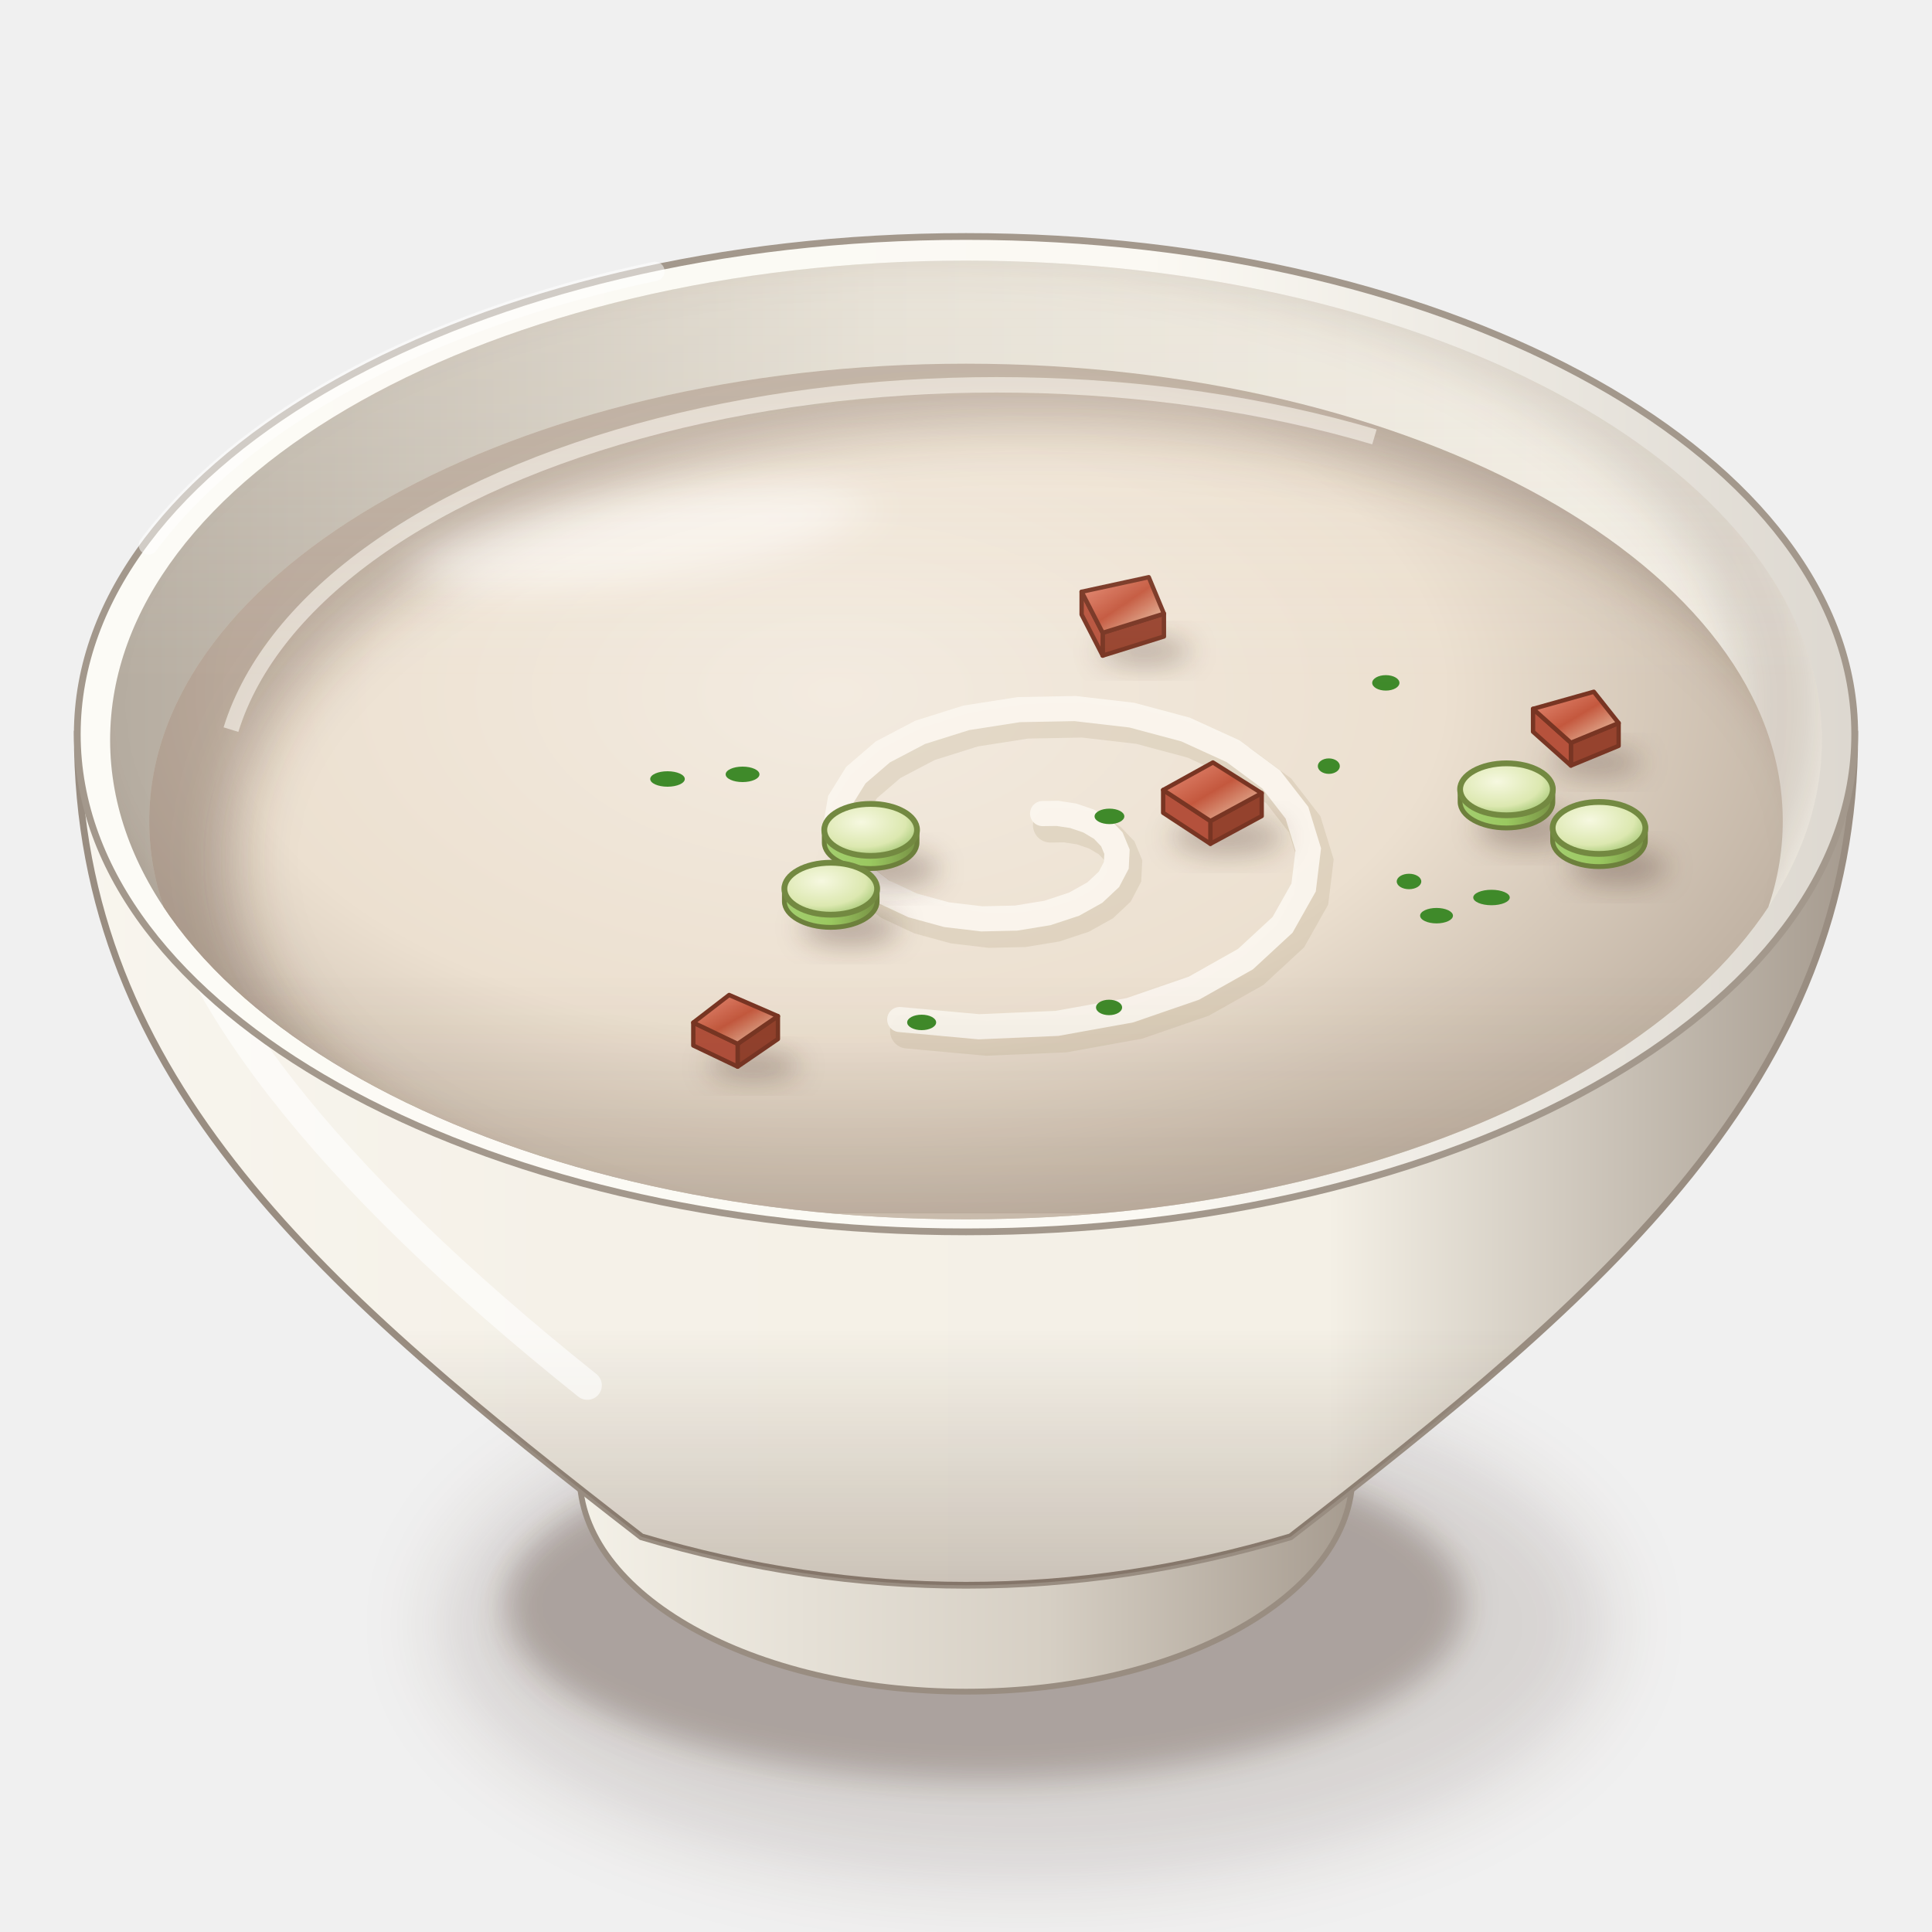
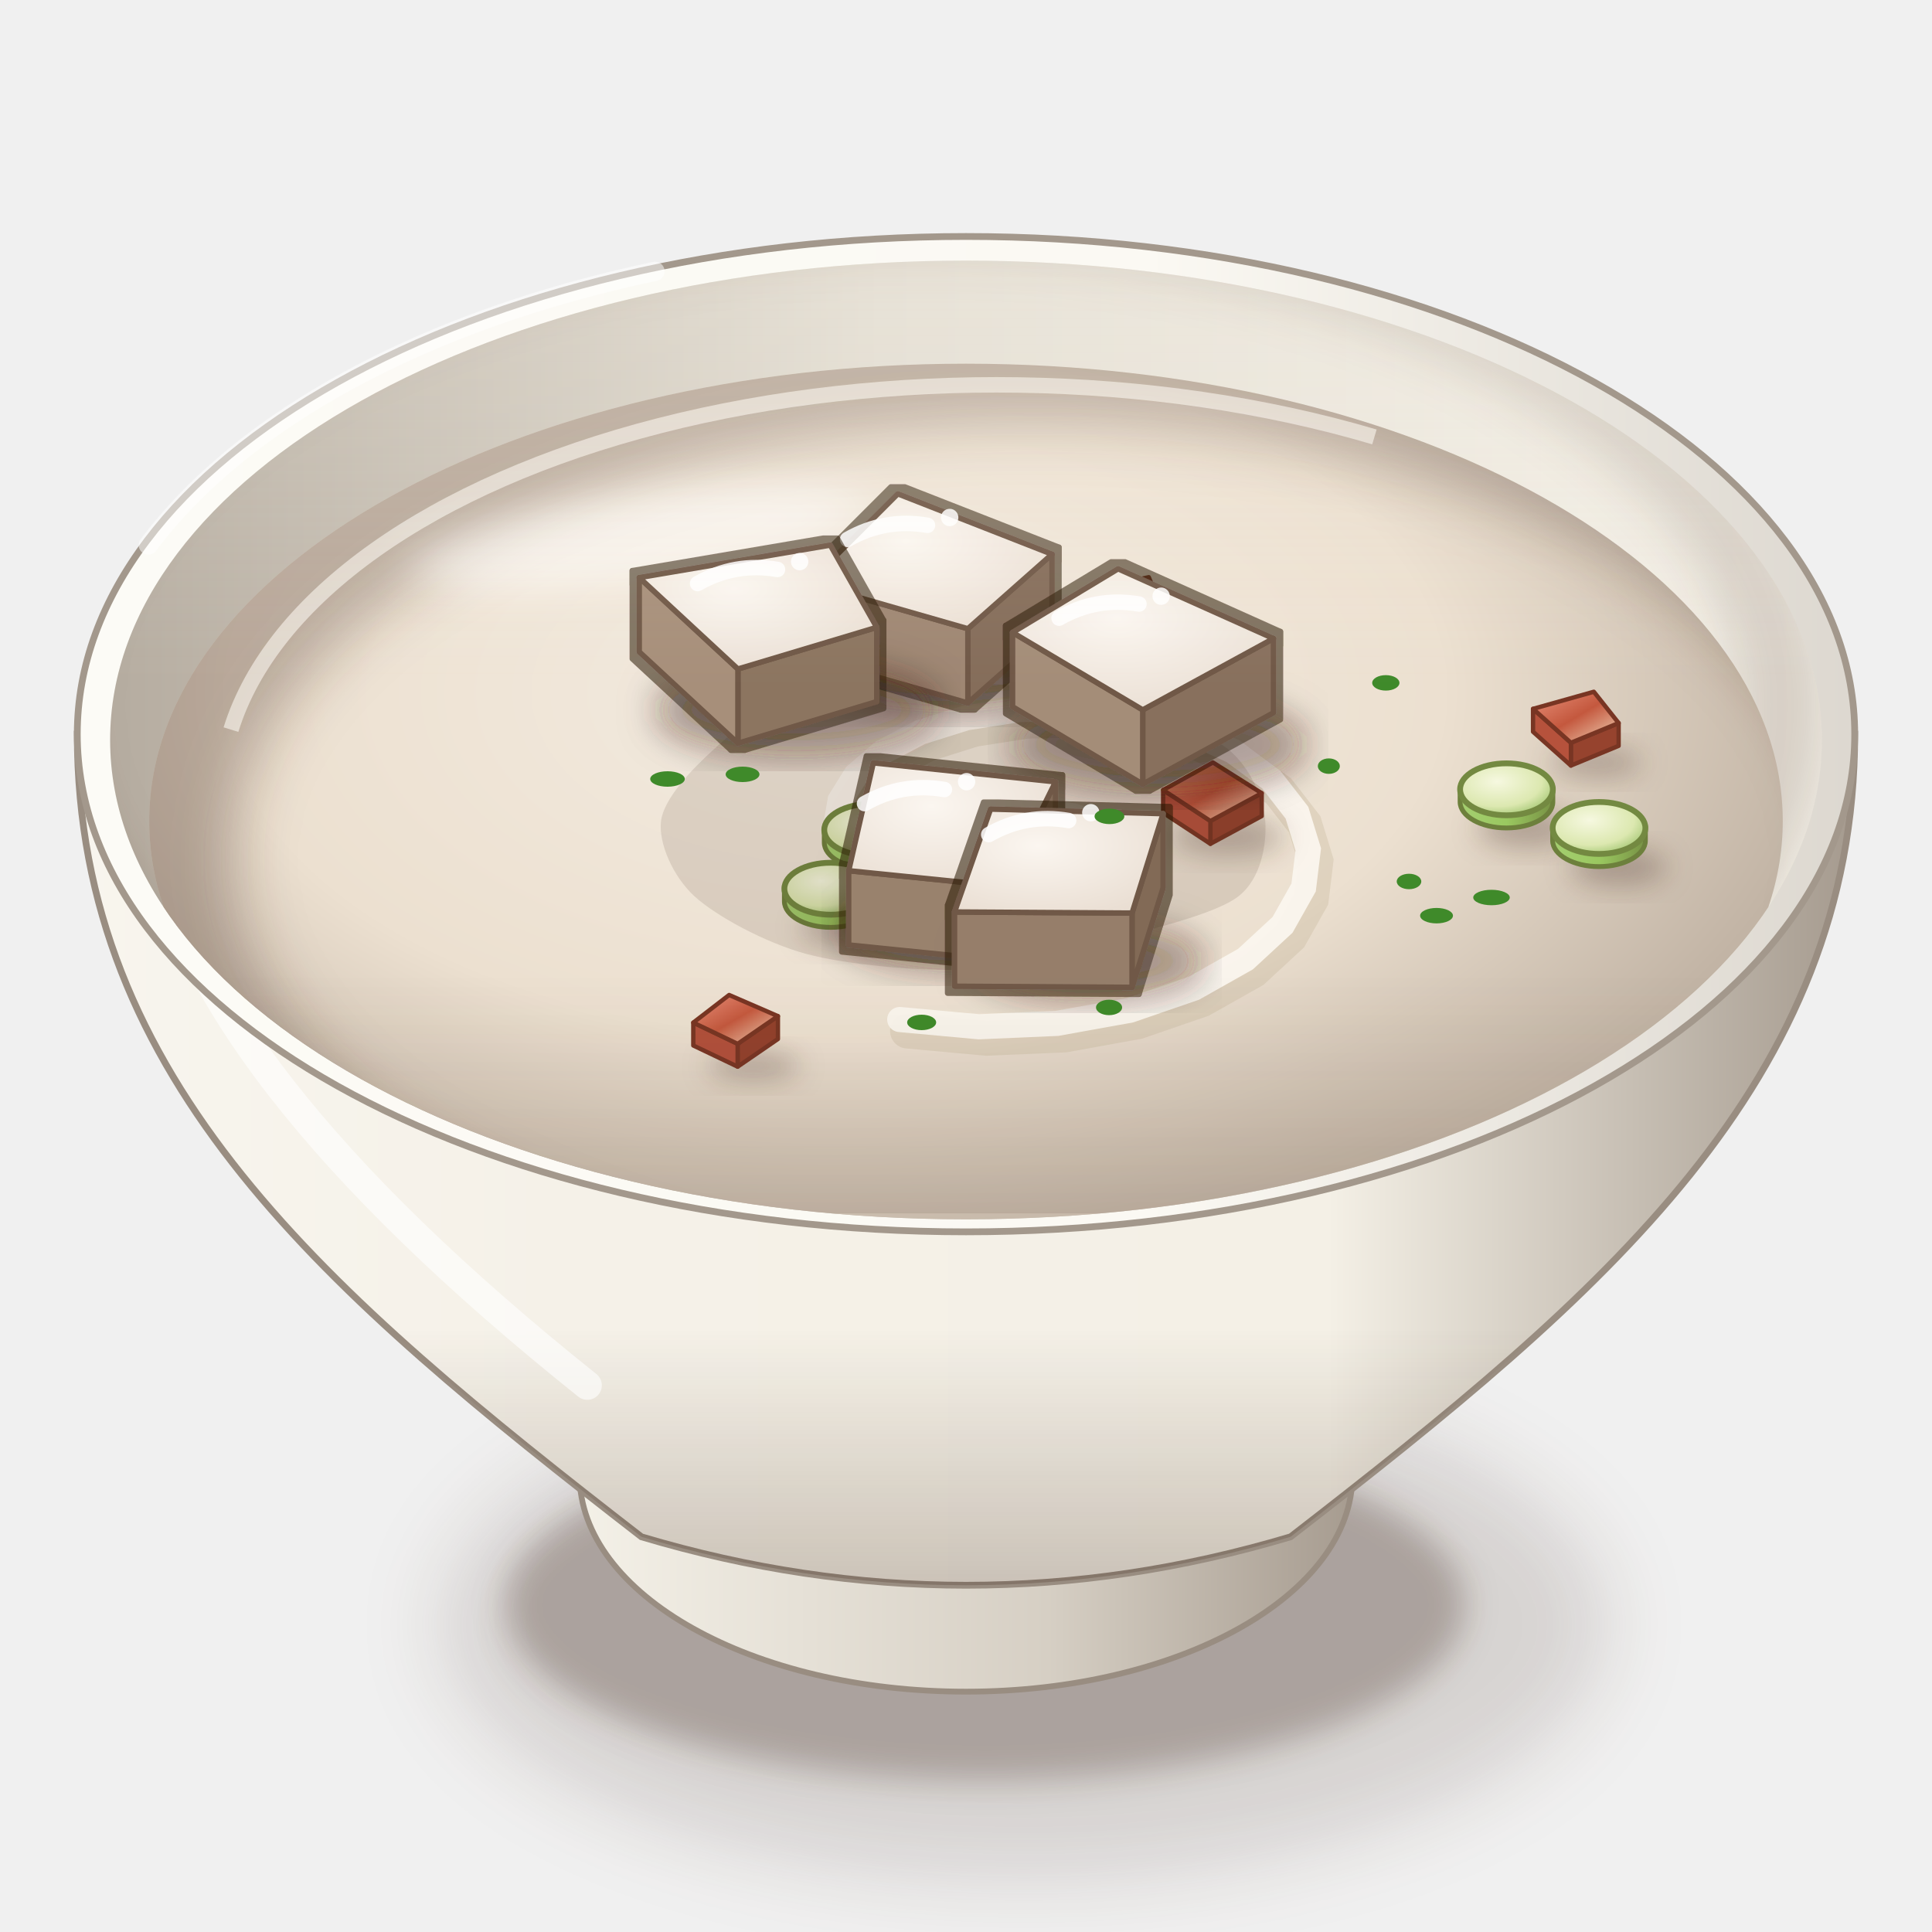
<svg xmlns="http://www.w3.org/2000/svg" viewBox="0 0 200 200" width="400" height="400">
  <defs>
    <filter id="br_caldo_inhame-1" x="-50%" y="-50%" width="200%" height="200%">
      <feGaussianBlur stdDeviation="4" />
    </filter>
    <filter id="br_caldo_inhame-2" x="-50%" y="-50%" width="200%" height="200%">
      <feGaussianBlur stdDeviation="1.6" />
    </filter>
    <linearGradient id="br_caldo_inhame-3" x1="0" y1="0" x2="1" y2="0">
      <stop offset="0" stop-color="#f5f2e9" />
      <stop offset="0.6" stop-color="#d6cfc4" />
      <stop offset="1" stop-color="#a3988c" />
    </linearGradient>
    <linearGradient id="br_caldo_inhame-4" x1="0" y1="0" x2="1" y2="0">
      <stop offset="0" stop-color="#f8f5ee" />
      <stop offset="0.28" stop-color="#f5f1e8" />
      <stop offset="0.7" stop-color="#f4f0e6" />
      <stop offset="1" stop-color="#a3988c" />
    </linearGradient>
    <linearGradient id="br_caldo_inhame-5" x1="0" y1="0" x2="0" y2="1">
      <stop offset="0" stop-color="#3a2212" stop-opacity="0" />
      <stop offset="0.7" stop-color="#3a2212" stop-opacity="0" />
      <stop offset="1" stop-color="#3a2212" stop-opacity="0.22" />
    </linearGradient>
    <linearGradient id="br_caldo_inhame-6" x1="0" y1="0" x2="1" y2="0">
      <stop offset="0" stop-color="#fcfbf6" />
      <stop offset="0.6" stop-color="#fbf9f3" />
      <stop offset="1" stop-color="#dcd7cf" />
    </linearGradient>
    <linearGradient id="br_caldo_inhame-7" x1="0" y1="0" x2="1" y2="0">
      <stop offset="0" stop-color="#b6ada1" />
      <stop offset="0.45" stop-color="#e2ddd2" />
      <stop offset="1" stop-color="#f4f0e7" />
    </linearGradient>
    <clipPath id="br_caldo_inhame-8">
      <path d="M11.4,76.6A88.6,49.62 0 1 0 188.6,76.6A88.6,49.62 0 1 0 11.4,76.6Z" />
    </clipPath>
    <filter id="br_caldo_inhame-9" x="-50%" y="-50%" width="200%" height="200%">
      <feGaussianBlur stdDeviation="2.5" />
    </filter>
    <clipPath id="br_caldo_inhame-10">
      <path d="M11.4,76.6 A88.6,49.62 0 0 0 188.6,76.6 L200,76.6 L200,0 L0,0 L0,76.6Z" />
    </clipPath>
    <radialGradient id="br_caldo_inhame-11" cx="0.42" cy="0.36" r="0.62">
      <stop offset="0" stop-color="#f3ebe0" />
      <stop offset="0.6" stop-color="#ece0d0" />
      <stop offset="1" stop-color="#c1b3a4" />
    </radialGradient>
    <clipPath id="br_caldo_inhame-12">
      <path d="M15.45,85A84.55,47.35 0 1 0 184.55,85A84.55,47.35 0 1 0 15.45,85Z" />
    </clipPath>
    <filter id="br_caldo_inhame-13" x="-50%" y="-50%" width="200%" height="200%">
      <feGaussianBlur stdDeviation="3" />
    </filter>
    <filter id="br_caldo_inhame-14" x="-50%" y="-50%" width="200%" height="200%">
      <feGaussianBlur stdDeviation="2.2" />
    </filter>
    <linearGradient id="br_caldo_inhame-15" x1="0" y1="0" x2="1" y2="1">
      <stop offset="0" stop-color="#e8907a" />
      <stop offset="0.5" stop-color="#c4583e" />
      <stop offset="1" stop-color="#f0d4b8" />
    </linearGradient>
    <filter id="br_caldo_inhame-16" x="-50%" y="-50%" width="200%" height="200%">
      <feGaussianBlur stdDeviation="1.4" />
    </filter>
    <radialGradient id="br_caldo_inhame-17" cx="0.4" cy="0.35" r="0.8">
      <stop offset="0" stop-color="#f6f8e0" />
      <stop offset="0.6" stop-color="#dce8b0" />
      <stop offset="1" stop-color="#8ab858" />
    </radialGradient>
    <linearGradient id="br_caldo_inhame-18" x1="0" y1="0" x2="1" y2="0">
      <stop offset="0" stop-color="#a4ce70" />
      <stop offset="0.5" stop-color="#9ac860" />
      <stop offset="1" stop-color="#789245" />
    </linearGradient>
-     <linearGradient id="br_caldo_inhame-19" x1="0" y1="0" x2="0" y2="1">
+     <radialGradient id="br_caldo_inhame-19" cx="0.4" cy="0.35" r="0.8">
+       <stop offset="0" stop-color="#fbf6f0" />
+       <stop offset="1" stop-color="#e8dcd0" />
+     </radialGradient>
+     <filter id="br_caldo_inhame-20" x="-8%" y="-8%" width="116%" height="116%">
+       <feMorphology in="SourceAlpha" operator="dilate" radius="0.7" result="d" />
+       <feFlood flood-color="#2a1206" flood-opacity="0.55" />
+       <feComposite in2="d" operator="in" result="o" />
+       <feMerge>
+         <feMergeNode in="o" />
+         <feMergeNode in="SourceGraphic" />
+       </feMerge>
+     </filter>
+     <linearGradient id="br_caldo_inhame-21" x1="0" y1="0" x2="0" y2="1">
      <stop offset="0" stop-color="#fff8ec" stop-opacity="0.2" />
      <stop offset="0.45" stop-color="#fff8ec" stop-opacity="0" />
      <stop offset="0.75" stop-color="#3a2212" stop-opacity="0" />
      <stop offset="1" stop-color="#3a2212" stop-opacity="0.1" />
    </linearGradient>
  </defs>
  <ellipse cx="106" cy="168.16" rx="60.48" ry="26.61" fill="#3a2212" opacity="0.14" filter="url(#br_caldo_inhame-1)" />
  <ellipse cx="102" cy="166.16" rx="49.68" ry="18.14" fill="#3a2212" opacity="0.28" filter="url(#br_caldo_inhame-2)" />
  <path d="M58,146.72 L60,152.72 A40,22.4 0 0 0 140,152.72 L142,146.72Z" fill="url(#br_caldo_inhame-3)" stroke="#998d81" stroke-width=".6" />
  <path d="M8,76 C8,111.96 34,134 66.4,159.09 Q100,169.12 133.6,159.09 C166,134 192,111.96 192,76Z" fill="url(#br_caldo_inhame-4)" stroke="#998d81" stroke-width=".7" />
  <path d="M8,76 C8,111.96 34,134 66.4,159.09 Q100,169.12 133.6,159.09 C166,134 192,111.96 192,76Z" fill="url(#br_caldo_inhame-5)" />
  <path d="M16,86 Q20,110.8 60.8,143.41" stroke="#fff" stroke-width="3" fill="none" stroke-linecap="round" opacity="0.6" />
  <path d="M8,76A92,51.52 0 1 0 192,76A92,51.52 0 1 0 8,76Z" fill="url(#br_caldo_inhame-6)" stroke="#a3988c" stroke-width=".7" />
  <path d="M11.4,76.6A88.6,49.62 0 1 0 188.6,76.6A88.6,49.62 0 1 0 11.4,76.6Z" fill="url(#br_caldo_inhame-7)" />
  <g clip-path="url(#br_caldo_inhame-8)">
    <path d="M3.4,73A90.6,51.62 0 1 0 184.6,73A90.6,51.62 0 1 0 3.4,73Z" fill="none" stroke="#3a2212" stroke-width="9" opacity=".16" filter="url(#br_caldo_inhame-9)" />
  </g>
  <g clip-path="url(#br_caldo_inhame-8)">
    <path d="M15.45,85A84.55,47.35 0 1 0 184.55,85A84.55,47.35 0 1 0 15.45,85Z" fill="url(#br_caldo_inhame-11)" />
    <g clip-path="url(#br_caldo_inhame-12)">
      <path fill-rule="evenodd" d="M0,0 H200 V200 H0Z M24.14,89A82.86,45.45 0 1 0 189.86,89A82.86,45.45 0 1 0 24.14,89Z" fill="#3a2212" opacity="0.3" filter="url(#br_caldo_inhame-13)" />
      <path d="M23.91,75.53 A80.32,42.61 0 0 1 142.28,45.23" stroke="#f6f1ea" stroke-width="1.6" fill="none" opacity=".65" />
    </g>
  </g>
  <path d="M107.93,84.22L109.47,84.2L111.1,84.45L112.69,84.99L114.07,85.81L115.1,86.89L115.63,88.17L115.56,89.58L114.8,91.03L113.34,92.4L111.19,93.6L108.43,94.51L105.19,95.04L101.64,95.12L98,94.69L94.49,93.73L91.37,92.27L88.86,90.35L87.19,88.06L86.51,85.52L86.97,82.86L88.6,80.24L91.39,77.84L95.26,75.81L100.03,74.31L105.47,73.46L111.29,73.35L117.16,74.03L122.73,75.52L127.65,77.77L131.59,80.69L134.26,84.13L135.43,87.93L134.95,91.87L132.77,95.74L128.93,99.29L123.59,102.3L116.97,104.58L109.42,105.94L101.33,106.29L93.14,105.54" stroke="#b8a888" stroke-width="3.6" fill="none" stroke-linecap="round" opacity=".25" transform="translate(.8 1.2)" />
  <path d="M107.93,84.22L109.47,84.2L111.1,84.45L112.69,84.99L114.07,85.81L115.1,86.89L115.63,88.17L115.56,89.58L114.8,91.03L113.34,92.4L111.19,93.6L108.43,94.51L105.19,95.04L101.64,95.12L98,94.69L94.49,93.73L91.37,92.27L88.86,90.35L87.19,88.06L86.51,85.52L86.97,82.86L88.6,80.24L91.39,77.84L95.26,75.81L100.03,74.31L105.47,73.46L111.29,73.35L117.16,74.03L122.73,75.52L127.65,77.77L131.59,80.69L134.26,84.13L135.43,87.93L134.95,91.87L132.77,95.74L128.93,99.29L123.59,102.3L116.97,104.58L109.42,105.94L101.33,106.29L93.14,105.54" stroke="#fbf6ee" stroke-width="2.6" fill="none" stroke-linecap="round" opacity="0.95" />
  <g clip-path="url(#br_caldo_inhame-12)">
    <ellipse cx="66.18" cy="55.64" rx="23.67" ry="4.5" fill="#fff" opacity="0.5" transform="rotate(-8 66.18 55.64)" filter="url(#br_caldo_inhame-14)" />
  </g>
  <g clip-path="url(#br_caldo_inhame-8)">
    <ellipse cx="118.51" cy="67.38" rx="4.78" ry="1.53" fill="#3a2212" opacity="0.28" filter="url(#br_caldo_inhame-16)" />
    <path d="M120.49,63.53L114.15,65.51L114.15,67.87L120.49,65.89Z" fill="#98442f" stroke="#783523" stroke-width="0.45" stroke-linejoin="round" />
    <path d="M114.15,65.51L111.97,61.26L111.97,63.62L114.15,67.87Z" fill="#b8543e" stroke="#783523" stroke-width="0.45" stroke-linejoin="round" />
    <path d="M118.92,59.75L120.49,63.53L114.15,65.51L111.97,61.26Z" fill="url(#br_caldo_inhame-15)" stroke="#783523" stroke-width="0.45" stroke-linejoin="round" />
    <ellipse cx="165.25" cy="78.94" rx="4.77" ry="1.53" fill="#3a2212" opacity="0.28" filter="url(#br_caldo_inhame-16)" />
    <path d="M167.56,74.85L162.62,76.89L162.62,79.25L167.56,77.21Z" fill="#96432e" stroke="#783523" stroke-width="0.45" stroke-linejoin="round" />
    <path d="M162.62,76.89L158.7,73.38L158.7,75.75L162.62,79.25Z" fill="#b6523c" stroke="#783523" stroke-width="0.45" stroke-linejoin="round" />
    <path d="M164.99,71.61L167.56,74.85L162.62,76.89L158.7,73.38Z" fill="url(#br_caldo_inhame-15)" stroke="#783523" stroke-width="0.45" stroke-linejoin="round" />
    <ellipse cx="157.95" cy="85.77" rx="5.04" ry="1.88" fill="#3a2212" opacity="0.3" filter="url(#br_caldo_inhame-16)" />
    <path d="M151.15,81.71 L151.15,83.02 A4.8,2.69 0 0 0 160.75,83.02 L160.75,81.71Z" fill="url(#br_caldo_inhame-18)" stroke="#6d803c" stroke-width=".5" />
    <ellipse cx="155.95" cy="81.71" rx="4.8" ry="2.69" fill="url(#br_caldo_inhame-17)" stroke="#738941" stroke-width=".6" />
    <ellipse cx="127.07" cy="86.67" rx="5.83" ry="1.86" fill="#3a2212" opacity="0.28" filter="url(#br_caldo_inhame-16)" />
    <path d="M130.61,82.11L125.3,84.99L125.3,87.35L130.61,84.48Z" fill="#94422d" stroke="#783523" stroke-width="0.45" stroke-linejoin="round" />
    <path d="M125.3,84.99L120.41,81.78L120.41,84.14L125.3,87.35Z" fill="#b4513c" stroke="#783523" stroke-width="0.45" stroke-linejoin="round" />
    <path d="M125.56,78.93L130.61,82.11L125.3,84.99L120.41,81.78Z" fill="url(#br_caldo_inhame-15)" stroke="#783523" stroke-width="0.45" stroke-linejoin="round" />
    <ellipse cx="167.53" cy="89.76" rx="5.04" ry="1.88" fill="#3a2212" opacity="0.3" filter="url(#br_caldo_inhame-16)" />
    <path d="M160.73,85.71 L160.73,87.02 A4.8,2.69 0 0 0 170.33,87.02 L170.33,85.71Z" fill="url(#br_caldo_inhame-18)" stroke="#6d803c" stroke-width=".5" />
    <ellipse cx="165.53" cy="85.71" rx="4.8" ry="2.69" fill="url(#br_caldo_inhame-17)" stroke="#738941" stroke-width=".6" />
    <ellipse cx="92.13" cy="89.97" rx="5.04" ry="1.88" fill="#3a2212" opacity="0.3" filter="url(#br_caldo_inhame-16)" />
    <path d="M85.33,85.91 L85.33,87.22 A4.8,2.69 0 0 0 94.93,87.22 L94.93,85.91Z" fill="url(#br_caldo_inhame-18)" stroke="#6d803c" stroke-width=".5" />
    <ellipse cx="90.13" cy="85.91" rx="4.8" ry="2.69" fill="url(#br_caldo_inhame-17)" stroke="#738941" stroke-width=".6" />
    <ellipse cx="88" cy="96.06" rx="5.04" ry="1.88" fill="#3a2212" opacity="0.3" filter="url(#br_caldo_inhame-16)" />
    <path d="M81.2,92 L81.2,93.31 A4.8,2.69 0 0 0 90.8,93.31 L90.8,92Z" fill="url(#br_caldo_inhame-18)" stroke="#6d803c" stroke-width=".5" />
    <ellipse cx="86" cy="92" rx="4.8" ry="2.69" fill="url(#br_caldo_inhame-17)" stroke="#738941" stroke-width=".6" />
    <ellipse cx="77.99" cy="110.37" rx="4.77" ry="1.53" fill="#3a2212" opacity="0.28" filter="url(#br_caldo_inhame-16)" />
    <path d="M80.53,105.19L76.36,108.06L76.36,110.42L80.53,107.56Z" fill="#92412c" stroke="#783523" stroke-width="0.45" stroke-linejoin="round" />
    <path d="M76.36,108.06L71.77,105.86L71.77,108.23L76.36,110.42Z" fill="#b1503b" stroke="#783523" stroke-width="0.45" stroke-linejoin="round" />
    <path d="M75.48,103L80.53,105.19L76.36,108.06L71.77,105.86Z" fill="url(#br_caldo_inhame-15)" stroke="#783523" stroke-width="0.45" stroke-linejoin="round" />
+     <path d="M130.98,85C131.14,87.3 130.59,90.96 128.17,92.81C125.75,94.66 119.06,96.2 114.84,97.34C110.61,98.47 104.71,100.15 100,100.36C95.3,100.57 87.68,99.88 83.47,98.75C79.25,97.61 74.16,94.85 71.9,92.79C69.65,90.73 68.15,87.26 68.43,85C68.7,82.74 71.47,79.78 73.73,77.72C75.99,75.66 79.56,72.34 83.5,71.28C87.44,70.23 95.25,70.51 100,70.68C104.74,70.85 111.07,71.4 115.13,72.42C119.19,73.44 124.68,75.61 127.06,77.5C129.44,79.39 130.81,82.7 130.98,85Z" fill="#3a2212" opacity=".12" />
+     <g filter="url(#br_caldo_inhame-20)">
+       <g transform="translate(95.48 65.91) scale(1.25) translate(-95.48 -65.91)">
+         <ellipse cx="97.48" cy="68.31" rx="11.28" ry="3.61" fill="#3a2212" opacity="0.28" filter="url(#br_caldo_inhame-16)" />
+         <path d="M106.22,59.08L99.25,65.25L99.25,71.4L106.22,65.23Z" fill="#856d5a" stroke="#6f5846" stroke-width="0.45" stroke-linejoin="round" />
+         <path d="M99.25,65.25L86.06,61.47L86.06,67.62L99.25,71.4Z" fill="#9f8773" stroke="#6f5846" stroke-width="0.45" stroke-linejoin="round" />
+         <path d="M93.45,54.08L106.22,59.08L99.25,65.25L86.06,61.47Z" fill="url(#br_caldo_inhame-19)" stroke="#6f5846" stroke-width="0.45" stroke-linejoin="round" />
+       </g>
+     </g>
+     <g transform="translate(91.88 55.11) rotate(-10)">
+       <path d="M-4.2,0 Q0,-1.51 4.2,0" stroke="#fff" stroke-width="1.6" fill="none" stroke-linecap="round" opacity="0.85" />
+       <circle cx="6.6" cy="-.4" r=".9" fill="#fff" opacity="0.85" />
+     </g>
+     <g filter="url(#br_caldo_inhame-20)">
+       <g transform="translate(79.95 70.48) scale(1.25) translate(-79.95 -70.48)">
+         <ellipse cx="81.95" cy="72.88" rx="11.57" ry="3.7" fill="#3a2212" opacity="0.28" filter="url(#br_caldo_inhame-16)" />
+         <path d="M88.6,66.05L77.1,69.5L77.1,75.65L88.6,72.2Z" fill="#8c7561" stroke="#6f5846" stroke-width="0.45" stroke-linejoin="round" />
+         <path d="M77.1,69.5L68.93,61.93L68.93,68.08L77.1,75.65Z" fill="#a78f7a" stroke="#6f5846" stroke-width="0.45" stroke-linejoin="round" />
+         <path d="M84.75,59.24L88.6,66.05L77.1,69.5L68.93,61.93Z" fill="url(#br_caldo_inhame-19)" stroke="#6f5846" stroke-width="0.45" stroke-linejoin="round" />
+       </g>
+     </g>
+     <g transform="translate(76.35 59.68) rotate(-10)">
+       <path d="M-4.2,0 Q0,-1.51 4.2,0" stroke="#fff" stroke-width="1.6" fill="none" stroke-linecap="round" opacity="0.85" />
+       <circle cx="6.6" cy="-.4" r=".9" fill="#fff" opacity="0.85" />
+     </g>
+     <g filter="url(#br_caldo_inhame-20)">
+       <g transform="translate(117.37 74.06) scale(1.25) translate(-117.37 -74.06)">
+         <ellipse cx="119.37" cy="76.46" rx="12.15" ry="3.89" fill="#3a2212" opacity="0.28" filter="url(#br_caldo_inhame-16)" />
+         <path d="M128.94,67.69L118.11,73.6L118.11,79.75L128.94,73.84Z" fill="#88705d" stroke="#6f5846" stroke-width="0.45" stroke-linejoin="round" />
+         <path d="M118.11,73.6L107.33,67.19L107.33,73.34L118.11,79.75Z" fill="#a48d78" stroke="#6f5846" stroke-width="0.45" stroke-linejoin="round" />
+         <path d="M116.07,61.92L128.94,67.69L118.11,73.6L107.33,67.19Z" fill="url(#br_caldo_inhame-19)" stroke="#6f5846" stroke-width="0.45" stroke-linejoin="round" />
+       </g>
+     </g>
+     <g transform="translate(113.77 63.26) rotate(-10)">
+       <path d="M-4.2,0 Q0,-1.51 4.2,0" stroke="#fff" stroke-width="1.6" fill="none" stroke-linecap="round" opacity="0.85" />
+       <circle cx="6.6" cy="-.4" r=".9" fill="#fff" opacity="0.85" />
+     </g>
+     <g filter="url(#br_caldo_inhame-20)">
+       <g transform="translate(97.23 93.26) scale(1.25) translate(-97.23 -93.26)">
+         <ellipse cx="99.23" cy="95.66" rx="10.12" ry="3.24" fill="#3a2212" opacity="0.28" filter="url(#br_caldo_inhame-16)" />
+         <path d="M106.86,83.4L102.59,92.06L102.59,98.21L106.86,89.55Z" fill="#826b58" stroke="#6f5846" stroke-width="0.45" stroke-linejoin="round" />
+         <path d="M102.59,92.06L89.73,90.76L89.73,96.91L102.59,98.21Z" fill="#99826d" stroke="#6f5846" stroke-width="0.45" stroke-linejoin="round" />
+         <path d="M91.77,81.83L106.86,83.4L102.59,92.06L89.73,90.76Z" fill="url(#br_caldo_inhame-19)" stroke="#6f5846" stroke-width="0.45" stroke-linejoin="round" />
+       </g>
+     </g>
+     <g transform="translate(93.63 82.46) rotate(-10)">
+       <path d="M-4.2,0 Q0,-1.51 4.2,0" stroke="#fff" stroke-width="1.6" fill="none" stroke-linecap="round" opacity="0.85" />
+       <circle cx="6.6" cy="-.4" r=".9" fill="#fff" opacity="0.85" />
+     </g>
+     <g filter="url(#br_caldo_inhame-20)">
+       <g transform="translate(110.09 96.47) scale(1.25) translate(-110.09 -96.47)">
+         <ellipse cx="112.09" cy="98.87" rx="9.47" ry="3.03" fill="#3a2212" opacity="0.28" filter="url(#br_caldo_inhame-16)" />
+         <path d="M118.34,86.68L115.77,94.91L115.77,101.06L118.34,92.83Z" fill="#826b57" stroke="#6f5846" stroke-width="0.45" stroke-linejoin="round" />
+         <path d="M115.77,94.91L101.07,94.82L101.07,100.97L115.77,101.06Z" fill="#967e6a" stroke="#6f5846" stroke-width="0.45" stroke-linejoin="round" />
+         <path d="M104.05,86.3L118.34,86.68L115.77,94.91L101.07,94.82Z" fill="url(#br_caldo_inhame-19)" stroke="#6f5846" stroke-width="0.45" stroke-linejoin="round" />
+       </g>
+     </g>
+     <g transform="translate(106.49 85.67) rotate(-10)">
+       <path d="M-4.2,0 Q0,-1.51 4.2,0" stroke="#fff" stroke-width="1.6" fill="none" stroke-linecap="round" opacity="0.85" />
+       <circle cx="6.6" cy="-.4" r=".9" fill="#fff" opacity="0.85" />
+     </g>
    <ellipse cx="143.46" cy="70.69" rx="1.41" ry="0.8" fill="#3f8a2a" />
    <ellipse cx="137.56" cy="79.31" rx="1.14" ry="0.8" fill="#3f8a2a" />
    <ellipse cx="154.4" cy="92.91" rx="1.89" ry="0.8" fill="#3f8a2a" />
    <ellipse cx="95.41" cy="105.84" rx="1.5" ry="0.8" fill="#3f8a2a" />
    <ellipse cx="114.85" cy="84.51" rx="1.54" ry="0.8" fill="#3f8a2a" />
    <ellipse cx="148.71" cy="94.79" rx="1.7" ry="0.8" fill="#3f8a2a" />
    <ellipse cx="114.81" cy="104.29" rx="1.35" ry="0.8" fill="#3f8a2a" />
    <ellipse cx="69.1" cy="80.64" rx="1.79" ry="0.8" fill="#3f8a2a" />
    <ellipse cx="145.86" cy="91.25" rx="1.27" ry="0.8" fill="#3f8a2a" />
    <ellipse cx="76.87" cy="80.16" rx="1.75" ry="0.8" fill="#3f8a2a" />
    <g clip-path="url(#br_caldo_inhame-12)" />
  </g>
-   <rect x="0" y="26.38" width="200" height="99.23" fill="url(#br_caldo_inhame-19)" clip-path="url(#br_caldo_inhame-8)" />
+   <rect x="0" y="26.38" width="200" height="99.23" fill="url(#br_caldo_inhame-21)" clip-path="url(#br_caldo_inhame-8)" />
  <path d="M15.36,56.42 A92,51.52 0 0 1 67.8,28.09" stroke="#fff" stroke-width="2" fill="none" stroke-linecap="round" opacity="0.5" />
</svg>
